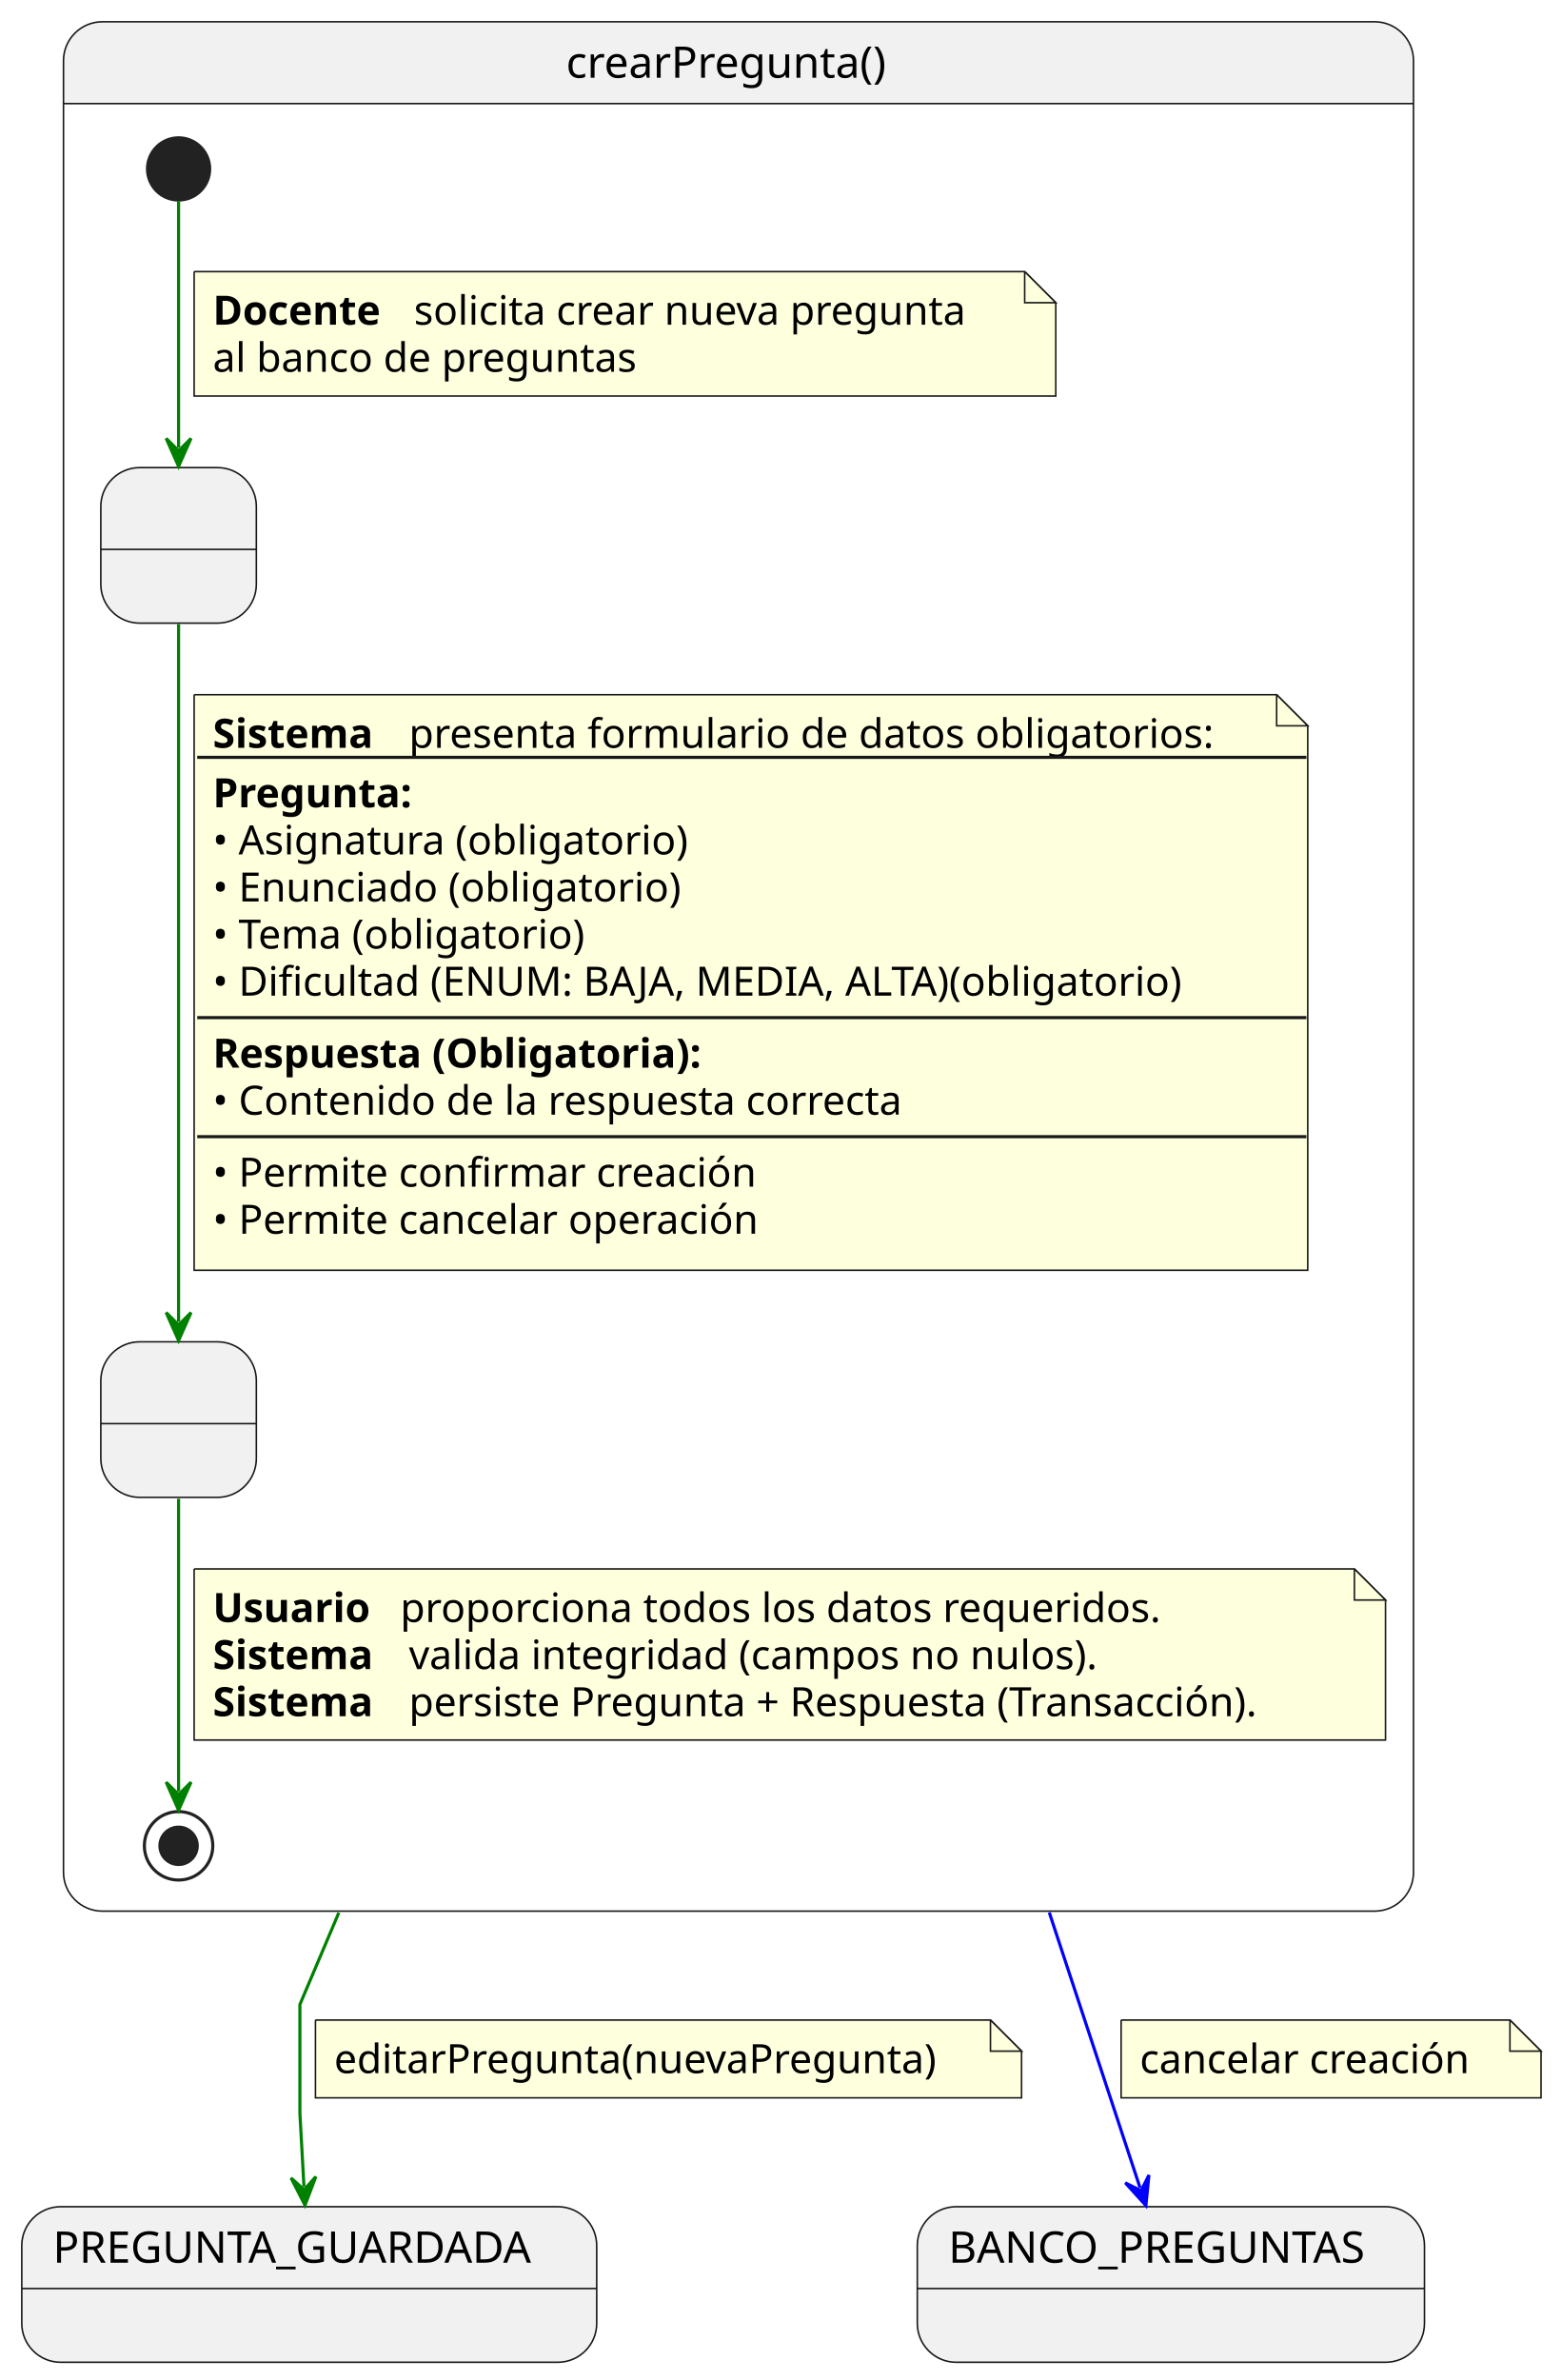
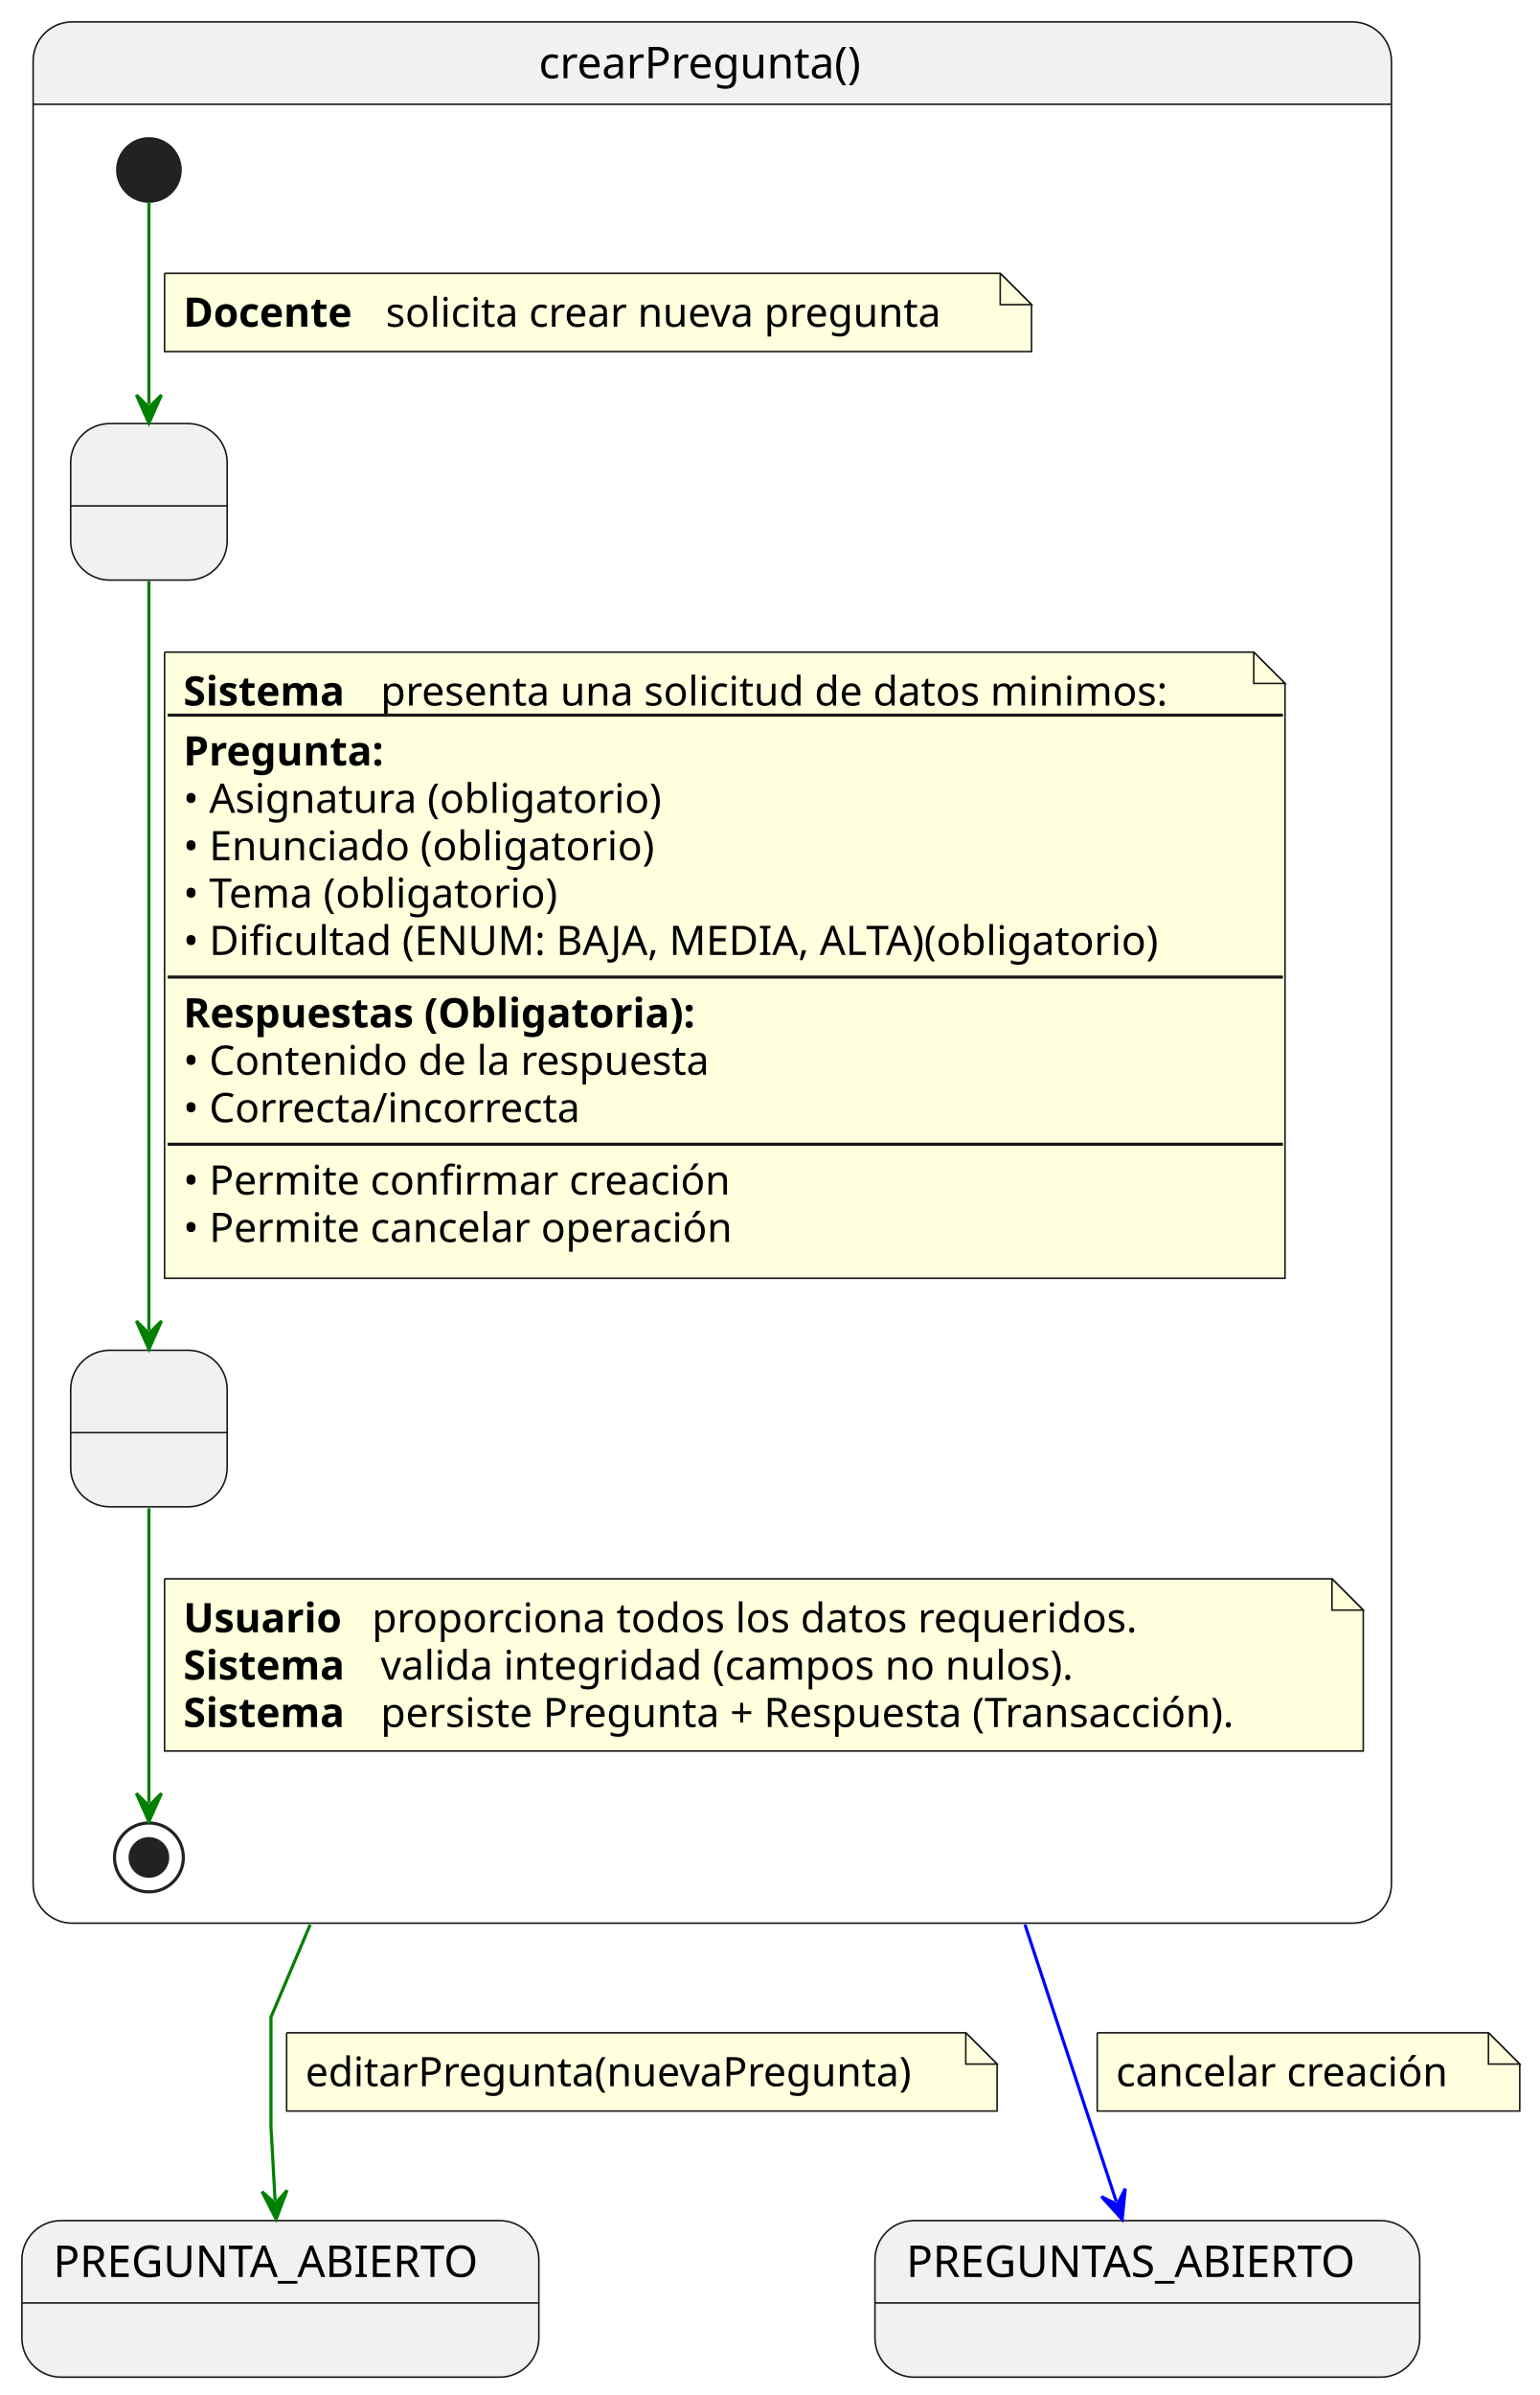
- <svg xmlns="http://www.w3.org/2000/svg" contentStyleType="text/css" data-diagram-type="STATE" height="765px" preserveAspectRatio="none" style="width:502px;height:765px;background:#FFFFFF;" version="1.1" viewBox="0 0 502 765" width="502px" zoomAndPan="magnify">
+ <svg xmlns="http://www.w3.org/2000/svg" contentStyleType="text/css" data-diagram-type="STATE" height="765px" preserveAspectRatio="none" style="width:492px;height:765px;background:#FFFFFF;" version="1.1" viewBox="0 0 492 765" width="492px" zoomAndPan="magnify">
  <defs />
  <g>
-     <path d="M32.91,7 L441.91,7 A12.5,12.5 0 0 1 454.41,19.5 L454.41,33.297 L20.41,33.297 L20.41,19.5 A12.5,12.5 0 0 1 32.91,7" fill="#F1F1F1" />
-     <rect fill="none" height="607.297" rx="12.5" ry="12.5" style="stroke:#181818;stroke-width:0.5;" width="434" x="20.41" y="7" />
-     <line style="stroke:#181818;stroke-width:0.5;" x1="20.41" x2="454.41" y1="33.297" y2="33.297" />
-     <text fill="#000000" font-family="sans-serif" font-size="14" lengthAdjust="spacing" textLength="110.838" x="181.991" y="24.995">crearPregunta()</text>
+     <path d="M23.08,7 L432.08,7 A12.5,12.5 0 0 1 444.58,19.5 L444.58,33.297 L10.58,33.297 L10.58,19.5 A12.5,12.5 0 0 1 23.08,7" fill="#F1F1F1" />
+     <rect fill="none" height="607.297" rx="12.5" ry="12.5" style="stroke:#181818;stroke-width:0.5;" width="434" x="10.58" y="7" />
+     <line style="stroke:#181818;stroke-width:0.5;" x1="10.58" x2="444.58" y1="33.297" y2="33.297" />
+     <text fill="#000000" font-family="sans-serif" font-size="14" lengthAdjust="spacing" textLength="110.838" x="172.161" y="24.995">crearPregunta()</text>
    <g id="crearPregunta.SolicitandoDatosPregunta">
-       <rect fill="#F1F1F1" height="50" rx="12.5" ry="12.5" style="stroke:#181818;stroke-width:0.5;" width="50" x="32.41" y="150.297" />
-       <line style="stroke:#181818;stroke-width:0.5;" x1="32.41" x2="82.41" y1="176.594" y2="176.594" />
-       <text fill="#000000" font-family="sans-serif" font-size="14" lengthAdjust="spacing" textLength="4.45" x="55.185" y="168.292"> </text>
+       <rect fill="#F1F1F1" height="50" rx="12.5" ry="12.5" style="stroke:#181818;stroke-width:0.5;" width="50" x="22.58" y="135.297" />
+       <line style="stroke:#181818;stroke-width:0.5;" x1="22.58" x2="72.58" y1="161.594" y2="161.594" />
+       <text fill="#000000" font-family="sans-serif" font-size="14" lengthAdjust="spacing" textLength="4.45" x="45.355" y="153.292"> </text>
    </g>
    <g id="crearPregunta.ProcesandoCreacion">
-       <rect fill="#F1F1F1" height="50" rx="12.5" ry="12.5" style="stroke:#181818;stroke-width:0.5;" width="50" x="32.41" y="431.297" />
-       <line style="stroke:#181818;stroke-width:0.5;" x1="32.41" x2="82.41" y1="457.594" y2="457.594" />
-       <text fill="#000000" font-family="sans-serif" font-size="14" lengthAdjust="spacing" textLength="4.45" x="55.185" y="449.292"> </text>
+       <rect fill="#F1F1F1" height="50" rx="12.5" ry="12.5" style="stroke:#181818;stroke-width:0.5;" width="50" x="22.58" y="431.297" />
+       <line style="stroke:#181818;stroke-width:0.5;" x1="22.58" x2="72.58" y1="457.594" y2="457.594" />
+       <text fill="#000000" font-family="sans-serif" font-size="14" lengthAdjust="spacing" textLength="4.45" x="45.355" y="449.292"> </text>
    </g>
-     <ellipse cx="57.41" cy="54.297" fill="#222222" rx="10" ry="10" style="stroke:#222222;stroke-width:1;" />
-     <ellipse cx="57.41" cy="593.297" fill="none" rx="11" ry="11" style="stroke:#222222;stroke-width:1;" />
-     <ellipse cx="57.41" cy="593.297" fill="#222222" rx="6" ry="6" style="stroke:#222222;stroke-width:1;" />
+     <ellipse cx="47.58" cy="54.297" fill="#222222" rx="10" ry="10" style="stroke:#222222;stroke-width:1;" />
+     <ellipse cx="47.58" cy="593.297" fill="none" rx="11" ry="11" style="stroke:#222222;stroke-width:1;" />
+     <ellipse cx="47.58" cy="593.297" fill="#222222" rx="6" ry="6" style="stroke:#222222;stroke-width:1;" />
    <g class="link" data-entity-1=".start.crearPregunta" data-entity-2="SolicitandoDatosPregunta" data-source-line="8" data-uid="lnk3" id="link_.start.crearPregunta_SolicitandoDatosPregunta">
-       <path d="M57.41,64.637 C57.41,82.827 57.41,117.537 57.41,143.907" fill="none" id="*start*crearPregunta-to-SolicitandoDatosPregunta" style="stroke:#008000;stroke-width:1;" />
-       <polygon fill="#008000" points="57.41,149.907,61.41,140.907,57.41,144.907,53.41,140.907,57.41,149.907" style="stroke:#008000;stroke-width:1;" />
-       <path d="M62.41,87.297 L62.41,127.297 L339.41,127.297 L339.41,97.297 L329.41,87.297 L62.41,87.297" fill="#FEFFDD" style="stroke:#181818;stroke-width:0.5;" />
-       <path d="M329.41,87.297 L329.41,97.297 L339.41,97.297 L329.41,87.297" fill="#FEFFDD" style="stroke:#181818;stroke-width:0.5;" />
-       <text fill="#000000" font-family="sans-serif" font-size="13" font-weight="bold" lengthAdjust="spacing" textLength="60.531" x="68.41" y="104.364">Docente</text>
-       <text fill="#000000" font-family="sans-serif" font-size="13" lengthAdjust="spacing" textLength="191.496" x="133.074" y="104.364">solicita crear nueva pregunta</text>
-       <text fill="#000000" font-family="sans-serif" font-size="13" lengthAdjust="spacing" textLength="145.945" x="68.41" y="119.497">al banco de preguntas</text>
+       <path d="M47.58,64.527 C47.58,80.237 47.58,106.657 47.58,129.167" fill="none" id="*start*crearPregunta-to-SolicitandoDatosPregunta" style="stroke:#008000;stroke-width:1;" />
+       <polygon fill="#008000" points="47.58,135.167,51.58,126.167,47.58,130.167,43.58,126.167,47.58,135.167" style="stroke:#008000;stroke-width:1;" />
+       <path d="M52.58,87.297 L52.58,112.297 L329.58,112.297 L329.58,97.297 L319.58,87.297 L52.58,87.297" fill="#FEFFDD" style="stroke:#181818;stroke-width:0.5;" />
+       <path d="M319.58,87.297 L319.58,97.297 L329.58,97.297 L319.58,87.297" fill="#FEFFDD" style="stroke:#181818;stroke-width:0.5;" />
+       <text fill="#000000" font-family="sans-serif" font-size="13" font-weight="bold" lengthAdjust="spacing" textLength="60.531" x="58.58" y="104.364">Docente</text>
+       <text fill="#000000" font-family="sans-serif" font-size="13" lengthAdjust="spacing" textLength="191.496" x="123.244" y="104.364">solicita crear nueva pregunta</text>
    </g>
-     <g class="link" data-entity-1="SolicitandoDatosPregunta" data-entity-2="ProcesandoCreacion" data-source-line="14" data-uid="lnk4" id="link_SolicitandoDatosPregunta_ProcesandoCreacion">
-       <path d="M57.41,200.567 C57.41,253.337 57.41,371.987 57.41,424.887" fill="none" id="SolicitandoDatosPregunta-to-ProcesandoCreacion" style="stroke:#008000;stroke-width:1;" />
-       <polygon fill="#008000" points="57.41,430.887,61.41,421.887,57.41,425.887,53.41,421.887,57.41,430.887" style="stroke:#008000;stroke-width:1;" />
-       <path d="M62.41,223.297 L62.41,408.297 L420.41,408.297 L420.41,233.297 L410.41,223.297 L62.41,223.297" fill="#FEFFDD" style="stroke:#181818;stroke-width:0.5;" />
-       <path d="M410.41,223.297 L410.41,233.297 L420.41,233.297 L410.41,223.297" fill="#FEFFDD" style="stroke:#181818;stroke-width:0.5;" />
-       <text fill="#000000" font-family="sans-serif" font-size="13" font-weight="bold" lengthAdjust="spacing" textLength="58.906" x="68.41" y="240.364">Sistema</text>
-       <text fill="#000000" font-family="sans-serif" font-size="13" lengthAdjust="spacing" textLength="274.517" x="131.449" y="240.364">presenta formulario de datos obligatorios:</text>
-       <line style="stroke:#181818;stroke-width:1;" x1="63.41" x2="419.966" y1="243.43" y2="243.43" />
-       <text fill="#000000" font-family="sans-serif" font-size="13" font-weight="bold" lengthAdjust="spacing" textLength="72.757" x="68.41" y="259.497">Pregunta:</text>
-       <text fill="#000000" font-family="sans-serif" font-size="13" lengthAdjust="spacing" textLength="166.067" x="68.41" y="274.629">• Asignatura (obligatorio)</text>
-       <text fill="#000000" font-family="sans-serif" font-size="13" lengthAdjust="spacing" textLength="163.547" x="68.41" y="289.762">• Enunciado (obligatorio)</text>
-       <text fill="#000000" font-family="sans-serif" font-size="13" lengthAdjust="spacing" textLength="132.253" x="68.41" y="304.895">• Tema (obligatorio)</text>
-       <text fill="#000000" font-family="sans-serif" font-size="13" lengthAdjust="spacing" textLength="337.34" x="68.41" y="320.028">• Dificultad (ENUM: BAJA, MEDIA, ALTA)(obligatorio)</text>
-       <line style="stroke:#181818;stroke-width:1;" x1="63.41" x2="419.966" y1="327.094" y2="327.094" />
-       <text fill="#000000" font-family="sans-serif" font-size="13" font-weight="bold" lengthAdjust="spacing" textLength="180.407" x="68.41" y="343.161">Respuesta (Obligatoria):</text>
-       <text fill="#000000" font-family="sans-serif" font-size="13" lengthAdjust="spacing" textLength="241.02" x="68.41" y="358.293">• Contenido de la respuesta correcta</text>
-       <line style="stroke:#181818;stroke-width:1;" x1="63.41" x2="419.966" y1="365.359" y2="365.359" />
-       <text fill="#000000" font-family="sans-serif" font-size="13" lengthAdjust="spacing" textLength="188.875" x="68.41" y="381.426">• Permite confirmar creación</text>
-       <text fill="#000000" font-family="sans-serif" font-size="13" lengthAdjust="spacing" textLength="190.506" x="68.41" y="396.559">• Permite cancelar operación</text>
+     <g class="link" data-entity-1="SolicitandoDatosPregunta" data-entity-2="ProcesandoCreacion" data-source-line="13" data-uid="lnk4" id="link_SolicitandoDatosPregunta_ProcesandoCreacion">
+       <path d="M47.58,185.607 C47.58,240.907 47.58,369.627 47.58,424.957" fill="none" id="SolicitandoDatosPregunta-to-ProcesandoCreacion" style="stroke:#008000;stroke-width:1;" />
+       <polygon fill="#008000" points="47.58,430.957,51.58,421.957,47.58,425.957,43.58,421.957,47.58,430.957" style="stroke:#008000;stroke-width:1;" />
+       <path d="M52.58,208.297 L52.58,408.297 L410.58,408.297 L410.58,218.297 L400.58,208.297 L52.58,208.297" fill="#FEFFDD" style="stroke:#181818;stroke-width:0.5;" />
+       <path d="M400.58,208.297 L400.58,218.297 L410.58,218.297 L400.58,208.297" fill="#FEFFDD" style="stroke:#181818;stroke-width:0.5;" />
+       <text fill="#000000" font-family="sans-serif" font-size="13" font-weight="bold" lengthAdjust="spacing" textLength="58.906" x="58.58" y="225.364">Sistema</text>
+       <text fill="#000000" font-family="sans-serif" font-size="13" lengthAdjust="spacing" textLength="269.261" x="121.619" y="225.364">presenta una solicitud de datos minimos:</text>
+       <line style="stroke:#181818;stroke-width:1;" x1="53.58" x2="409.92" y1="228.43" y2="228.43" />
+       <text fill="#000000" font-family="sans-serif" font-size="13" font-weight="bold" lengthAdjust="spacing" textLength="72.757" x="58.58" y="244.497">Pregunta:</text>
+       <text fill="#000000" font-family="sans-serif" font-size="13" lengthAdjust="spacing" textLength="166.067" x="58.58" y="259.629">• Asignatura (obligatorio)</text>
+       <text fill="#000000" font-family="sans-serif" font-size="13" lengthAdjust="spacing" textLength="163.547" x="58.58" y="274.762">• Enunciado (obligatorio)</text>
+       <text fill="#000000" font-family="sans-serif" font-size="13" lengthAdjust="spacing" textLength="132.253" x="58.58" y="289.895">• Tema (obligatorio)</text>
+       <text fill="#000000" font-family="sans-serif" font-size="13" lengthAdjust="spacing" textLength="337.34" x="58.58" y="305.028">• Dificultad (ENUM: BAJA, MEDIA, ALTA)(obligatorio)</text>
+       <line style="stroke:#181818;stroke-width:1;" x1="53.58" x2="409.92" y1="312.094" y2="312.094" />
+       <text fill="#000000" font-family="sans-serif" font-size="13" font-weight="bold" lengthAdjust="spacing" textLength="188.144" x="58.58" y="328.161">Respuestas (Obligatoria):</text>
+       <text fill="#000000" font-family="sans-serif" font-size="13" lengthAdjust="spacing" textLength="182.889" x="58.58" y="343.293">• Contenido de la respuesta</text>
+       <text fill="#000000" font-family="sans-serif" font-size="13" lengthAdjust="spacing" textLength="137.96" x="58.58" y="358.426">• Correcta/incorrecta</text>
+       <line style="stroke:#181818;stroke-width:1;" x1="53.58" x2="409.92" y1="365.492" y2="365.492" />
+       <text fill="#000000" font-family="sans-serif" font-size="13" lengthAdjust="spacing" textLength="188.875" x="58.58" y="381.559">• Permite confirmar creación</text>
+       <text fill="#000000" font-family="sans-serif" font-size="13" lengthAdjust="spacing" textLength="190.506" x="58.58" y="396.692">• Permite cancelar operación</text>
    </g>
    <g class="link" data-entity-1="ProcesandoCreacion" data-entity-2=".end.crearPregunta" data-source-line="31" data-uid="lnk6" id="link_ProcesandoCreacion_.end.crearPregunta">
-       <path d="M57.41,481.747 C57.41,511.527 57.41,554.507 57.41,575.837" fill="none" id="ProcesandoCreacion-to-*end*crearPregunta" style="stroke:#008000;stroke-width:1;" />
-       <polygon fill="#008000" points="57.41,581.837,61.41,572.837,57.41,576.837,53.41,572.837,57.41,581.837" style="stroke:#008000;stroke-width:1;" />
-       <path d="M62.41,504.297 L62.41,559.297 L445.41,559.297 L445.41,514.297 L435.41,504.297 L62.41,504.297" fill="#FEFFDD" style="stroke:#181818;stroke-width:0.5;" />
-       <path d="M435.41,504.297 L435.41,514.297 L445.41,514.297 L435.41,504.297" fill="#FEFFDD" style="stroke:#181818;stroke-width:0.5;" />
-       <text fill="#000000" font-family="sans-serif" font-size="13" font-weight="bold" lengthAdjust="spacing" textLength="56.12" x="68.41" y="521.364">Usuario</text>
-       <text fill="#000000" font-family="sans-serif" font-size="13" lengthAdjust="spacing" textLength="258.857" x="128.662" y="521.364">proporciona todos los datos requeridos.</text>
-       <text fill="#000000" font-family="sans-serif" font-size="13" font-weight="bold" lengthAdjust="spacing" textLength="58.906" x="68.41" y="536.497">Sistema</text>
-       <text fill="#000000" font-family="sans-serif" font-size="13" lengthAdjust="spacing" textLength="238.297" x="131.449" y="536.497">valida integridad (campos no nulos).</text>
-       <text fill="#000000" font-family="sans-serif" font-size="13" font-weight="bold" lengthAdjust="spacing" textLength="58.906" x="68.41" y="551.629">Sistema</text>
-       <text fill="#000000" font-family="sans-serif" font-size="13" lengthAdjust="spacing" textLength="298.981" x="131.449" y="551.629">persiste Pregunta + Respuesta (Transacción).</text>
+       <path d="M47.58,481.747 C47.58,511.527 47.58,554.507 47.58,575.837" fill="none" id="ProcesandoCreacion-to-*end*crearPregunta" style="stroke:#008000;stroke-width:1;" />
+       <polygon fill="#008000" points="47.58,581.837,51.58,572.837,47.58,576.837,43.58,572.837,47.58,581.837" style="stroke:#008000;stroke-width:1;" />
+       <path d="M52.58,504.297 L52.58,559.297 L435.58,559.297 L435.58,514.297 L425.58,504.297 L52.58,504.297" fill="#FEFFDD" style="stroke:#181818;stroke-width:0.5;" />
+       <path d="M425.58,504.297 L425.58,514.297 L435.58,514.297 L425.58,504.297" fill="#FEFFDD" style="stroke:#181818;stroke-width:0.5;" />
+       <text fill="#000000" font-family="sans-serif" font-size="13" font-weight="bold" lengthAdjust="spacing" textLength="56.12" x="58.58" y="521.364">Usuario</text>
+       <text fill="#000000" font-family="sans-serif" font-size="13" lengthAdjust="spacing" textLength="258.857" x="118.832" y="521.364">proporciona todos los datos requeridos.</text>
+       <text fill="#000000" font-family="sans-serif" font-size="13" font-weight="bold" lengthAdjust="spacing" textLength="58.906" x="58.58" y="536.497">Sistema</text>
+       <text fill="#000000" font-family="sans-serif" font-size="13" lengthAdjust="spacing" textLength="238.297" x="121.619" y="536.497">valida integridad (campos no nulos).</text>
+       <text fill="#000000" font-family="sans-serif" font-size="13" font-weight="bold" lengthAdjust="spacing" textLength="58.906" x="58.58" y="551.629">Sistema</text>
+       <text fill="#000000" font-family="sans-serif" font-size="13" lengthAdjust="spacing" textLength="298.981" x="121.619" y="551.629">persiste Pregunta + Respuesta (Transacción).</text>
    </g>
-     <g id="PREGUNTA_GUARDADA">
-       <rect fill="#F1F1F1" height="50" rx="12.5" ry="12.5" style="stroke:#181818;stroke-width:0.5;" width="184.828" x="7" y="709.3" />
-       <line style="stroke:#181818;stroke-width:0.5;" x1="7" x2="191.828" y1="735.597" y2="735.597" />
-       <text fill="#000000" font-family="sans-serif" font-size="14" lengthAdjust="spacing" textLength="164.828" x="17" y="727.295">PREGUNTA_GUARDADA</text>
+     <g id="PREGUNTA_ABIERTO">
+       <rect fill="#F1F1F1" height="50" rx="12.5" ry="12.5" style="stroke:#181818;stroke-width:0.5;" width="165.168" x="7" y="709.3" />
+       <line style="stroke:#181818;stroke-width:0.5;" x1="7" x2="172.168" y1="735.597" y2="735.597" />
+       <text fill="#000000" font-family="sans-serif" font-size="14" lengthAdjust="spacing" textLength="145.168" x="17" y="727.295">PREGUNTA_ABIERTO</text>
    </g>
-     <g id="BANCO_PREGUNTAS">
-       <rect fill="#F1F1F1" height="50" rx="12.5" ry="12.5" style="stroke:#181818;stroke-width:0.5;" width="163.049" x="294.89" y="709.3" />
-       <line style="stroke:#181818;stroke-width:0.5;" x1="294.89" x2="457.939" y1="735.597" y2="735.597" />
-       <text fill="#000000" font-family="sans-serif" font-size="14" lengthAdjust="spacing" textLength="143.049" x="304.89" y="727.295">BANCO_PREGUNTAS</text>
+     <g id="PREGUNTAS_ABIERTO">
+       <rect fill="#F1F1F1" height="50" rx="12.5" ry="12.5" style="stroke:#181818;stroke-width:0.5;" width="174.055" x="279.56" y="709.3" />
+       <line style="stroke:#181818;stroke-width:0.5;" x1="279.56" x2="453.615" y1="735.597" y2="735.597" />
+       <text fill="#000000" font-family="sans-serif" font-size="14" lengthAdjust="spacing" textLength="154.055" x="289.56" y="727.295">PREGUNTAS_ABIERTO</text>
    </g>
-     <g class="link" data-entity-1="crearPregunta" data-entity-2="PREGUNTA_GUARDADA" data-source-line="39" data-uid="lnk8" id="link_crearPregunta_PREGUNTA_GUARDADA">
-       <path d="M108.93,614.78 C101.17,633.09 96.41,644.3 96.41,644.3 C96.41,644.3 96.41,679.3 96.41,679.3 C96.41,679.3 96.929,688.549 97.719,702.839" fill="none" id="crearPregunta-to-PREGUNTA_GUARDADA" style="stroke:#008000;stroke-width:1;" />
-       <polygon fill="#008000" points="98.05,708.83,101.547,699.623,97.774,703.838,93.559,700.064,98.05,708.83" style="stroke:#008000;stroke-width:1;" />
-       <path d="M101.41,649.3 L101.41,674.3 L328.41,674.3 L328.41,659.3 L318.41,649.3 L101.41,649.3" fill="#FEFFDD" style="stroke:#181818;stroke-width:0.5;" />
-       <path d="M318.41,649.3 L318.41,659.3 L328.41,659.3 L318.41,649.3" fill="#FEFFDD" style="stroke:#181818;stroke-width:0.5;" />
-       <text fill="#000000" font-family="sans-serif" font-size="13" lengthAdjust="spacing" textLength="206.502" x="107.41" y="666.367">editarPregunta(nuevaPregunta)</text>
+     <g class="link" data-entity-1="crearPregunta" data-entity-2="PREGUNTA_ABIERTO" data-source-line="39" data-uid="lnk8" id="link_crearPregunta_PREGUNTA_ABIERTO">
+       <path d="M99.1,614.78 C91.34,633.09 86.58,644.3 86.58,644.3 C86.58,644.3 86.58,679.3 86.58,679.3 C86.58,679.3 87.099,688.549 87.889,702.839" fill="none" id="crearPregunta-to-PREGUNTA_ABIERTO" style="stroke:#008000;stroke-width:1;" />
+       <polygon fill="#008000" points="88.22,708.83,91.717,699.623,87.944,703.838,83.729,700.064,88.22,708.83" style="stroke:#008000;stroke-width:1;" />
+       <path d="M91.58,649.3 L91.58,674.3 L318.58,674.3 L318.58,659.3 L308.58,649.3 L91.58,649.3" fill="#FEFFDD" style="stroke:#181818;stroke-width:0.5;" />
+       <path d="M308.58,649.3 L308.58,659.3 L318.58,659.3 L308.58,649.3" fill="#FEFFDD" style="stroke:#181818;stroke-width:0.5;" />
+       <text fill="#000000" font-family="sans-serif" font-size="13" lengthAdjust="spacing" textLength="206.502" x="97.58" y="666.367">editarPregunta(nuevaPregunta)</text>
    </g>
-     <g class="link" data-entity-1="crearPregunta" data-entity-2="BANCO_PREGUNTAS" data-source-line="44" data-uid="lnk10" id="link_crearPregunta_BANCO_PREGUNTAS">
-       <path d="M337.32,614.73 C350.19,653.74 359.441,681.812 366.501,703.222" fill="none" id="crearPregunta-to-BANCO_PREGUNTAS" style="stroke:#0000FF;stroke-width:1;" />
-       <polygon fill="#0000FF" points="368.38,708.92,369.36,699.12,366.814,704.172,361.763,701.625,368.38,708.92" style="stroke:#0000FF;stroke-width:1;" />
-       <path d="M360.41,649.3 L360.41,674.3 L495.41,674.3 L495.41,659.3 L485.41,649.3 L360.41,649.3" fill="#FEFFDD" style="stroke:#181818;stroke-width:0.5;" />
-       <path d="M485.41,649.3 L485.41,659.3 L495.41,659.3 L485.41,649.3" fill="#FEFFDD" style="stroke:#181818;stroke-width:0.5;" />
-       <text fill="#000000" font-family="sans-serif" font-size="13" lengthAdjust="spacing" textLength="114.962" x="366.41" y="666.367">cancelar creación</text>
+     <g class="link" data-entity-1="crearPregunta" data-entity-2="PREGUNTAS_ABIERTO" data-source-line="44" data-uid="lnk10" id="link_crearPregunta_PREGUNTAS_ABIERTO">
+       <path d="M327.49,614.73 C340.36,653.74 349.611,681.812 356.671,703.222" fill="none" id="crearPregunta-to-PREGUNTAS_ABIERTO" style="stroke:#0000FF;stroke-width:1;" />
+       <polygon fill="#0000FF" points="358.55,708.92,359.53,699.12,356.984,704.172,351.933,701.625,358.55,708.92" style="stroke:#0000FF;stroke-width:1;" />
+       <path d="M350.58,649.3 L350.58,674.3 L485.58,674.3 L485.58,659.3 L475.58,649.3 L350.58,649.3" fill="#FEFFDD" style="stroke:#181818;stroke-width:0.5;" />
+       <path d="M475.58,649.3 L475.58,659.3 L485.58,659.3 L475.58,649.3" fill="#FEFFDD" style="stroke:#181818;stroke-width:0.5;" />
+       <text fill="#000000" font-family="sans-serif" font-size="13" lengthAdjust="spacing" textLength="114.962" x="356.58" y="666.367">cancelar creación</text>
    </g>
  </g>
</svg>
